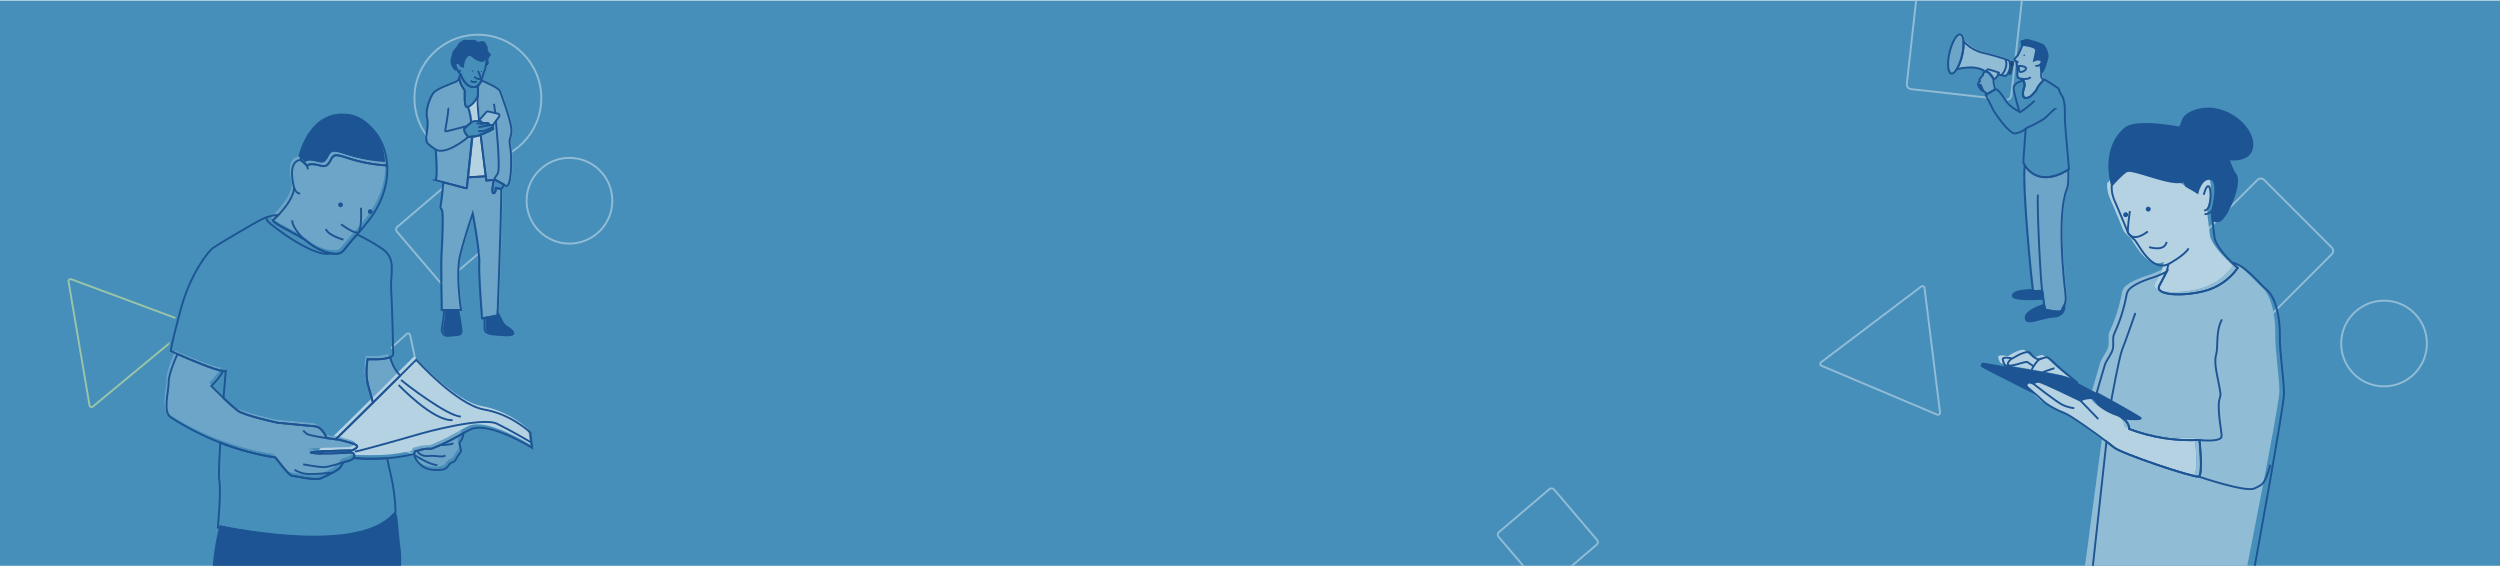
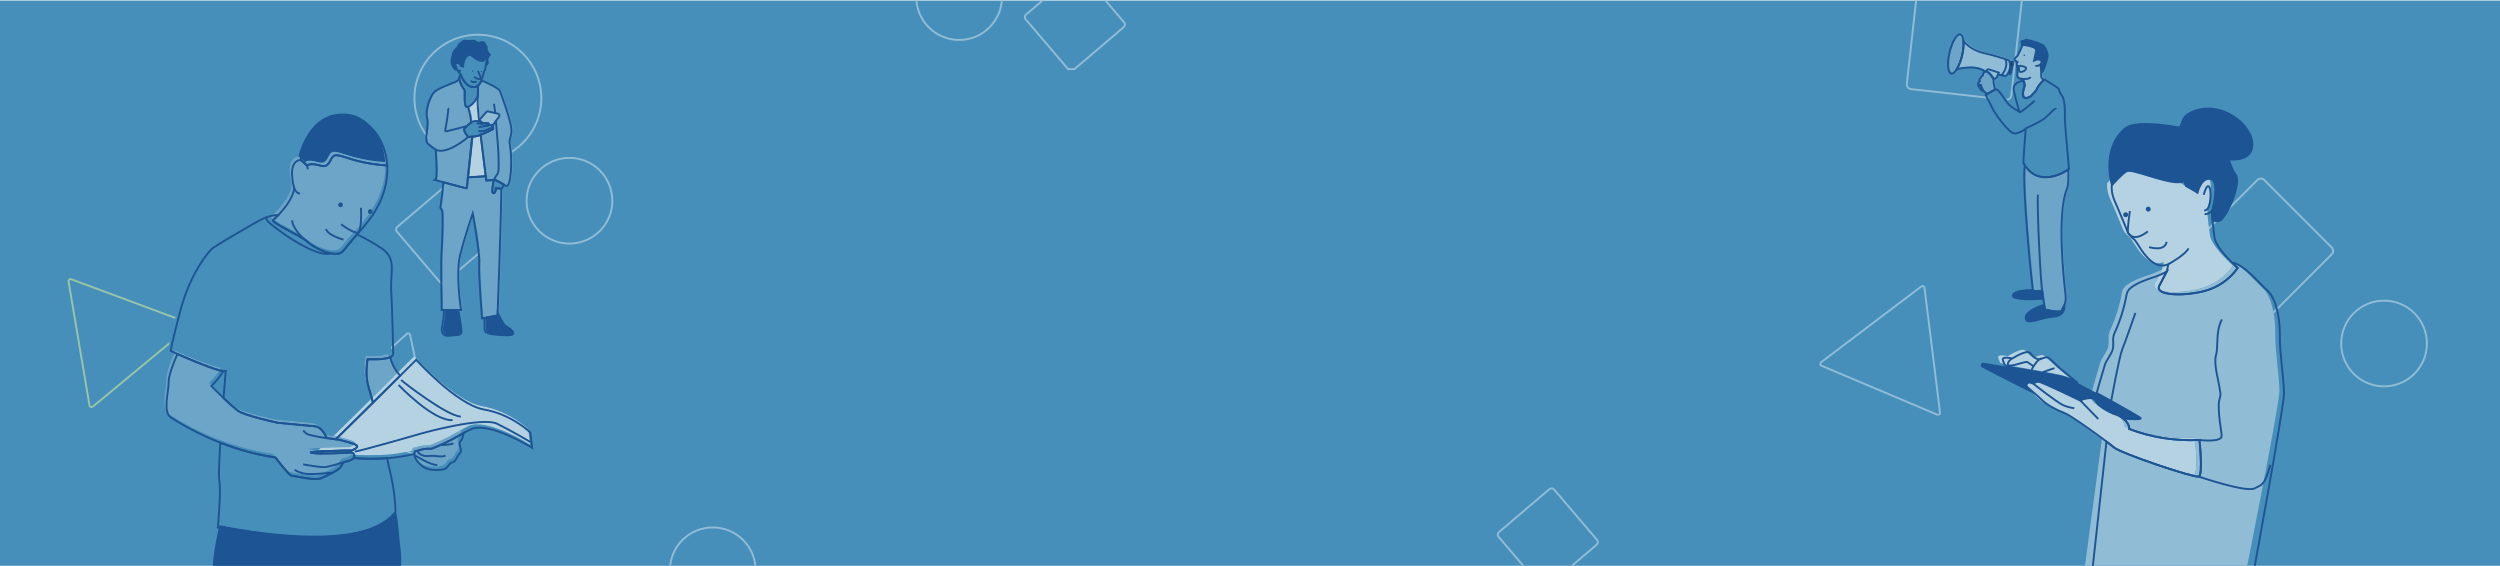
<svg xmlns="http://www.w3.org/2000/svg" id="Layer_1" data-name="Layer 1" viewBox="0 0 1300 294">
  <defs>
    <style>.cls-1,.cls-10,.cls-4,.cls-5{fill:none;}.cls-2{clip-path:url(#clip-path);}.cls-3{fill:#468fba;}.cls-4{stroke:#91bcd6;}.cls-10,.cls-12,.cls-4,.cls-5{stroke-miterlimit:10;}.cls-5{stroke:#99c5a7;}.cls-6{fill:#b5d2e3;}.cls-12,.cls-7{fill:#1d5493;}.cls-8{fill:#6ca5c8;}.cls-9{fill:#91bcd6;}.cls-10,.cls-12{stroke:#1d5493;}.cls-11{fill:#1d1d1b;}.cls-12{stroke-width:0.812px;}</style>
    <clipPath id="clip-path">
      <rect class="cls-1" x="-0.84" y="0.285" width="1301.681" height="293.931" />
    </clipPath>
  </defs>
  <g class="cls-2">
    <rect class="cls-3" x="-0.84" y="0.285" width="1301.681" height="293.931" />
    <path class="cls-4" d="M996.412,0l-4.865,43.638a2.443,2.443,0,0,0,2.157,2.699l49.449,5.513a2.443,2.443,0,0,0,2.699-2.157L1051.366.243A2.408,2.408,0,0,0,1051.368,0Z" />
    <circle class="cls-4" cx="248.497" cy="51.045" r="32.983" />
    <circle class="cls-4" cx="296.116" cy="104.379" r="22.286" />
+     <circle class="cls-4" cx="370.632" cy="296.552" r="22.286" />
+     <circle class="cls-4" cx="498.747" cy="-1.512" r="22.286" />
    <circle class="cls-4" cx="1239.704" cy="178.624" r="22.286" />
    <rect class="cls-4" x="1148.292" y="103.142" width="54.642" height="54.642" rx="2.443" transform="translate(436.58 -793.0721) rotate(45)" />
    <rect class="cls-4" x="213.033" y="102.283" width="37.931" height="37.931" rx="1.696" transform="translate(173.87 -133.988) rotate(49.57731)" />
    <path class="cls-4" d="M801.325,305.055h3.328l25.656-21.853a1.696,1.696,0,0,0,.191-2.391l-22.396-26.294a1.696,1.696,0,0,0-2.391-.191l-26.294,22.396a1.696,1.696,0,0,0-.191,2.391Z" />
+     <path class="cls-4" d="M555.407,35.93h3.328l25.656-21.853a1.696,1.696,0,0,0,.191-2.391L562.186-14.607a1.696,1.696,0,0,0-2.391-.191L533.502,7.597a1.696,1.696,0,0,0-.191,2.391Z" />
    <path class="cls-4" d="M1008.814,214.554l-8.074-64.902a1.036,1.036,0,0,0-1.653-.699L946.917,188.396a1.036,1.036,0,0,0,.222,1.781l60.244,25.459A1.036,1.036,0,0,0,1008.814,214.554Z" />
    <path class="cls-4" d="M163.39,219.225l62.244,20.079a1.036,1.036,0,0,0,1.331-1.204l-13.733-63.944a1.036,1.036,0,0,0-1.708-.551L163.013,217.47A1.036,1.036,0,0,0,163.39,219.225Z" />
    <path class="cls-5" d="M35.634,146.351l10.917,64.485a1.036,1.036,0,0,0,1.682.625l50.387-41.697a1.036,1.036,0,0,0-.3-1.77L37.017,145.206A1.036,1.036,0,0,0,35.634,146.351Z" />
    <path class="cls-6" d="M249.798,62.926c-.492-4.686-.815-8.487-.77-10.052.032-1.119.058-2.102.079-2.962-1.626,3.237-3.771,5.215-5.158,5.538a33.284,33.284,0,0,1,1.708,8.157,3.538,3.538,0,0,1,1.887-.761A21.123,21.123,0,0,1,249.798,62.926Z" />
    <path class="cls-3" d="M246.721,45.209c-4.451-.247-6.429-6.429-6.429-6.429a1.907,1.907,0,0,0-.799,1.853,4.916,4.916,0,0,0,.222,1.279,14.676,14.676,0,0,0,2.143,4.286l.495.824s-.412,7.912.824,8.407a1.292,1.292,0,0,0,.773.021c1.387-.323,3.533-2.302,5.158-5.538.085-3.512.086-4.95.086-4.95l.171-.683A3.474,3.474,0,0,1,246.721,45.209Z" />
    <path class="cls-7" d="M253.726,63.918c2.304.354.659,1.033.659,1.033a16.331,16.331,0,0,1,1.666-.036c.176-.885.401-2.174.547-3.034a.775.775,0,0,0-.765-.904h-3.77a.776.776,0,0,0-.773.704c-.069.753-.173,1.923-.209,2.556A8.449,8.449,0,0,1,253.726,63.918Z" />
    <path class="cls-3" d="M256.704,66.134s.473-.568.142-1.041c-.077-.11-.404-.159-.794-.178a16.331,16.331,0,0,0-1.666.036s1.645-.679-.659-1.033a8.449,8.449,0,0,0-2.644.319c-.154.024-.22.011-.158-.072.097-.129.373-.732-.04-.965a3.088,3.088,0,0,0-1.085-.275,21.123,21.123,0,0,0-2.253-.08,3.538,3.538,0,0,0-1.887.761c-1.306.908-2.555,2.357-3.149,2.764-1.656,1.136,1.609,4.685,1.609,4.685.162.022.316.035.465.041a8.751,8.751,0,0,0,1.632-.141,7.545,7.545,0,0,1,1.31-.09,10.718,10.718,0,0,0,3.061-.867c.515-.2,1.054-.42,1.592-.65a51.238,51.238,0,0,0,4.763-2.269C257.461,66.702,256.704,66.134,256.704,66.134Z" />
    <path class="cls-6" d="M252.833,88.193c-.605-4.677-1.486-11.633-2.248-18.193a10.718,10.718,0,0,1-3.061.867,7.545,7.545,0,0,0-1.31.09c-.119,1.104-1.111,10.264-1.878,17.582-.133,1.268-.259,2.479-.373,3.584,2.67-.185,6.535-.414,9.308-.573C253.153,90.652,253.004,89.515,252.833,88.193Z" />
    <path class="cls-8" d="M244.582,71.097c-.149-.006-.303-.019-.465-.041,0,0-3.265-3.549-1.609-4.685.594-.407,1.843-1.856,3.149-2.764a33.284,33.284,0,0,0-1.708-8.157,1.292,1.292,0,0,1-.773-.021c-1.236-.495-.824-8.407-.824-8.407l-.495-.824a14.676,14.676,0,0,1-2.143-4.286,4.916,4.916,0,0,1-.222-1.279A4.239,4.239,0,0,1,237.16,42.654c-2.473.989-9.561,3.462-11.209,5.687s-4.286,8.572-3.214,13.105-1.731,11.291.412,13.187a31.715,31.715,0,0,0,4.039,3.05s1.236,15.412-.165,15.825c0,0,1.786.5,4.178,1.159,4.878,1.343,12.278,3.348,12.223,3.127-.024-.096.204-2.423.538-5.671.114-1.106.24-2.316.373-3.584.768-7.318,1.759-16.478,1.878-17.582A8.751,8.751,0,0,1,244.582,71.097Z" />
    <path class="cls-3" d="M261.342,95.109c-1.47-.821-3.165-1.685-3.165-1.685l-.726.052c-.136.554-1.462,6.734-.274,6.917,1.23.189,1.325-2.697,1.325-2.697a11.13,11.13,0,0,0,2.83.342c.018-.004.04-.006.056-.011.598-.171,1.079-1.764,1.167-2.213C262.206,95.6,261.785,95.357,261.342,95.109Z" />
    <path class="cls-8" d="M266.584,66.968c-.33-4.533-5.192-17.803-5.934-19.698-.622-1.59-7.215-4.513-9.666-5.56a8.515,8.515,0,0,1-.944,1.796,4.899,4.899,0,0,1-.676.773l-.171.683s-0,1.438-.086,4.95c-.021.86-.047,1.843-.079,2.962-.045,1.565.278,5.367.77,10.052a3.088,3.088,0,0,1,1.085.275c.413.233.044,1.06.198,1.037.036-.633.14-1.803.209-2.556a.776.776,0,0,1,.773-.704h3.77a.775.775,0,0,1,.765.904c-.146.86-.371,2.149-.547,3.034.39.019.717.068.794.178.331.473-.142,1.041-.142,1.041s.757.568.237.946a51.238,51.238,0,0,1-4.763,2.269c-.538.229-1.076.45-1.592.65.763,6.561,1.644,13.516,2.248,18.193.171,1.322.319,2.459.437,3.356.183,1.392.291,2.205.291,2.205l3.889-.278.726-.052s1.695.864,3.165,1.685c.443.247.864.49,1.214.705a7.358,7.358,0,0,1,.731.494c3.566,2.918,3.626-15.412,2.637-20.193S266.913,71.501,266.584,66.968Z" />
    <path class="cls-7" d="M230.588,169.552c-.605,1.937-.242,5.448,3.511,4.964s5.811-.121,6.296-1.453c.368-1.011-.939-8.3-1.696-11.965l-7.064.085A62.294,62.294,0,0,1,230.588,169.552Z" />
    <path class="cls-7" d="M267.272,172.578c-1.332-2.3-3.874-2.542-5.206-4.722-.747-1.222-1.836-3.396-2.649-5.07-.017.596-.023.929-.014.953.093.278-4.713,1.124-6.968,1.505a30.246,30.246,0,0,1,.188,5.154c-.242,1.816.726,3.148,5.69,3.511S268.604,174.879,267.272,172.578Z" />
    <path class="cls-8" d="M261.332,98.038a11.13,11.13,0,0,1-2.83-.342s-.095,2.886-1.325,2.697c-1.188-.183.138-6.363.274-6.917l-3.889.278s-.108-.813-.291-2.205c-2.773.159-6.638.388-9.308.573-.335,3.248-.562,5.575-.538,5.671.055.221-7.345-1.783-12.223-3.127-.266,2.672-.931,9.213-1.218,10.84-.363,2.058-.605,2.542.363,3.39s.242,18.16-.121,22.761.121,29.541.121,29.541l1.288-.016,7.064-.085,1.696-.02s-2.906-18.645-.484-28.451,6.538-21.793,6.538-21.793,3.753,19.976,3.39,25.909,1.453,28.694,1.453,28.694.454-.074,1.143-.19c2.256-.381,7.061-1.227,6.968-1.505-.008-.024-.003-.357.014-.953C259.604,156.197,261.193,117.07,261.332,98.038Z" />
    <path class="cls-3" d="M252.476,31.028c-1.154,1.731-5.028-.824-6.346-2.06s-2.637-.247-3.626,1.319a10.084,10.084,0,0,0-1.071,4.203L240.278,34.16s.247-.907-1.731-1.484-.86,1.504-.316,3.137a14.248,14.248,0,0,0,2.06,2.967s1.978,6.181,6.429,6.429a3.474,3.474,0,0,0,2.643-.93,4.899,4.899,0,0,0,.676-.773,8.515,8.515,0,0,0,.944-1.796c.718-1.804,1.023-3.773,1.424-4.495a6.75,6.75,0,0,0,.75-2.574c.331-1.753.555-3.365.555-3.365S253.63,29.297,252.476,31.028Z" />
    <path class="cls-9" d="M258.925,59.116l-5.092-1.153a.987.987,0,0,0-.995.353l-4.122,4.671c.145.01.29.02.426.036a3.087,3.087,0,0,1,1.085.275c.413.233.137.835.04.965-.062.083.004.096.158.072a8.448,8.448,0,0,1,2.644-.319c2.304.354.659,1.033.659,1.033a16.331,16.331,0,0,1,1.666-.036,1.375,1.375,0,0,1,.789.174l3.318-4.524A.987.987,0,0,0,258.925,59.116Z" />
    <path class="cls-1" d="M249.143,63.024c-.492-4.686-.815-8.487-.77-10.052.032-1.119.058-2.102.079-2.962-1.626,3.237-3.771,5.215-5.158,5.538a33.284,33.284,0,0,1,1.708,8.157,3.538,3.538,0,0,1,1.887-.761A21.123,21.123,0,0,1,249.143,63.024Z" />
    <path class="cls-10" d="M246.065,45.306c-4.451-.247-6.429-6.429-6.429-6.429a1.907,1.907,0,0,0-.799,1.853,4.916,4.916,0,0,0,.222,1.279,14.675,14.675,0,0,0,2.143,4.286l.495.824s-.412,7.912.824,8.407a1.292,1.292,0,0,0,.773.021c1.387-.323,3.533-2.302,5.158-5.538.085-3.512.086-4.95.086-4.95l.171-.683A3.475,3.475,0,0,1,246.065,45.306Z" />
    <path class="cls-10" d="M258.925,59.116l-5.092-1.153a.987.987,0,0,0-.995.353l-4.122,4.671c.145.01.29.02.426.036a3.087,3.087,0,0,1,1.085.275c.413.233.137.835.04.965-.062.083.004.096.158.072a8.448,8.448,0,0,1,2.644-.319c2.304.354.659,1.033.659,1.033a16.331,16.331,0,0,1,1.666-.036,1.375,1.375,0,0,1,.789.174l3.318-4.524A.987.987,0,0,0,258.925,59.116Z" />
    <path class="cls-10" d="M256.049,66.232s.473-.568.142-1.041l-.005-.004a1.375,1.375,0,0,0-.789-.174,16.331,16.331,0,0,0-1.666.036s1.645-.679-.659-1.033a8.448,8.448,0,0,0-2.644.319c-.154.024-.22.011-.158-.072.097-.129.373-.732-.04-.965a3.087,3.087,0,0,0-1.085-.275c-.136-.016-.281-.026-.426-.036-.614-.043-1.28-.044-1.828-.044a3.538,3.538,0,0,0-1.887.761c-1.306.908-2.555,2.357-3.149,2.764-1.656,1.136,1.609,4.685,1.609,4.685.162.022.316.035.465.041a8.749,8.749,0,0,0,1.632-.141,7.547,7.547,0,0,1,1.31-.09,10.719,10.719,0,0,0,3.061-.867c.515-.2,1.054-.42,1.592-.65a51.242,51.242,0,0,0,4.763-2.269C256.806,66.8,256.049,66.232,256.049,66.232Z" />
    <path class="cls-10" d="M252.178,88.29c-.605-4.677-1.486-11.633-2.248-18.193a10.718,10.718,0,0,1-3.061.867,7.545,7.545,0,0,0-1.31.09c-.119,1.104-1.111,10.264-1.878,17.582-.133,1.268-.259,2.479-.373,3.584,2.67-.185,6.535-.414,9.308-.573C252.497,90.749,252.349,89.612,252.178,88.29Z" />
    <path class="cls-10" d="M243.927,71.195c-.149-.006-.303-.019-.465-.041,0,0-3.265-3.549-1.609-4.685.594-.407,1.843-1.855,3.149-2.764a33.284,33.284,0,0,0-1.708-8.157,1.292,1.292,0,0,1-.773-.021c-1.236-.495-.824-8.407-.824-8.407l-.495-.824a14.675,14.675,0,0,1-2.143-4.286,4.916,4.916,0,0,1-.222-1.279,4.239,4.239,0,0,1-2.333,2.021c-2.473.989-9.561,3.462-11.209,5.687s-4.286,8.572-3.214,13.105-1.731,11.291.412,13.187a31.714,31.714,0,0,0,4.039,3.05s1.236,15.412-.165,15.825c0,0,1.786.5,4.178,1.159,4.878,1.343,12.278,3.348,12.223,3.127-.024-.096.204-2.423.538-5.671.114-1.106.24-2.316.373-3.584.768-7.318,1.759-16.478,1.878-17.582A8.75,8.75,0,0,1,243.927,71.195Z" />
    <path class="cls-10" d="M260.687,95.207c-1.47-.821-3.165-1.685-3.165-1.685l-.726.052c-.135.554-1.462,6.734-.274,6.917,1.23.189,1.325-2.697,1.325-2.697a11.13,11.13,0,0,0,2.83.342c.018-.004.04-.006.056-.011.598-.171,1.079-1.764,1.167-2.213C261.551,95.698,261.13,95.455,260.687,95.207Z" />
    <path class="cls-10" d="M265.929,67.065c-.33-4.533-5.192-17.803-5.934-19.698-.622-1.59-7.215-4.513-9.666-5.56a8.515,8.515,0,0,1-.944,1.796,4.9,4.9,0,0,1-.676.773l-.171.683s-0,1.438-.086,4.95c-.021.86-.047,1.843-.079,2.962-.045,1.565.278,5.367.77,10.052a3.087,3.087,0,0,1,1.085.275c.413.233.044,1.06.198,1.037a8.448,8.448,0,0,1,2.644-.319c2.304.354.659,1.033.659,1.033a16.331,16.331,0,0,1,1.666-.036c.39.019.717.068.794.178.331.473-.142,1.041-.142,1.041s.757.568.237.946a51.242,51.242,0,0,1-4.763,2.269c-.538.229-1.076.45-1.592.65.763,6.561,1.644,13.516,2.248,18.193.171,1.322.319,2.459.437,3.356.183,1.392.291,2.205.291,2.205l3.889-.278.726-.052s1.695.864,3.165,1.685c.443.247.864.49,1.214.705a7.358,7.358,0,0,1,.731.494c3.566,2.918,3.626-15.412,2.637-20.193S266.258,71.598,265.929,67.065Z" />
    <path class="cls-10" d="M229.933,169.649c-.605,1.937-.242,5.448,3.511,4.964s5.811-.121,6.296-1.453c.368-1.011-.939-8.3-1.696-11.965l-7.064.085A62.292,62.292,0,0,1,229.933,169.649Z" />
    <path class="cls-10" d="M266.617,172.676c-1.332-2.3-3.874-2.542-5.206-4.722-.747-1.222-1.836-3.396-2.649-5.069-.017.596-.023.929-.014.953.093.278-4.713,1.124-6.968,1.505a30.246,30.246,0,0,1,.188,5.154c-.242,1.816.726,3.148,5.69,3.511S267.948,174.976,266.617,172.676Z" />
    <path class="cls-10" d="M260.677,98.136a11.13,11.13,0,0,1-2.83-.342s-.095,2.886-1.325,2.697c-1.188-.183.138-6.363.274-6.917l-3.889.278s-.108-.813-.291-2.205c-2.773.159-6.638.388-9.308.573-.335,3.248-.562,5.575-.538,5.671.055.221-7.345-1.783-12.223-3.127-.266,2.672-.931,9.213-1.218,10.84-.363,2.058-.605,2.542.363,3.39s.242,18.16-.121,22.761.121,29.541.121,29.541l1.288-.016,7.064-.085,1.696-.02s-2.906-18.645-.484-28.451,6.538-21.793,6.538-21.793,3.753,19.976,3.39,25.909,1.453,28.694,1.453,28.694.454-.074,1.143-.19c2.256-.381,7.061-1.227,6.968-1.505-.008-.024-.003-.357.014-.953C258.949,156.295,260.538,117.168,260.677,98.136Z" />
    <path class="cls-7" d="M237.892,32.774c1.978.577,1.731,1.484,1.731,1.484l1.154.33A10.084,10.084,0,0,1,241.848,30.384c.989-1.566,2.308-2.555,3.626-1.319s5.192,3.791,6.346,2.06,1.236.247,1.236.247-.224,1.612-.555,3.365c.465-.38.923-.776,1.272-1.126,1.138-1.138-.717-2.239.813-4.064s.325-.975-.488-2.601-.325-.65-.488-2.113-.488-.813-.813-1.951a2.262,2.262,0,0,0-3.089-1.301c-1.698.671-1.463-.488-3.089-.813s-1.788.325-3.739,0-2.113.163-3.577,1.138-1.36,1.955-1.951,2.601c-1.073,1.172-2.228,2.02-2.391,3.808s-1.718,3.412.264,6.722c1.904,3.181,2.349.872,2.349.872C237.032,34.278,235.914,32.197,237.892,32.774Z" />
    <path class="cls-10" d="M251.821,31.126c-1.154,1.731-5.028-.824-6.346-2.06s-2.637-.247-3.626,1.319a10.084,10.084,0,0,0-1.071,4.203l-1.154-.33s.247-.907-1.731-1.484-.86,1.504-.316,3.137a14.249,14.249,0,0,0,2.06,2.967s1.978,6.181,6.429,6.429a3.475,3.475,0,0,0,2.643-.93,4.898,4.898,0,0,0,.676-.773,8.516,8.516,0,0,0,.944-1.796c.718-1.804,1.023-3.773,1.424-4.495a6.75,6.75,0,0,0,.75-2.574c.331-1.753.555-3.365.555-3.365S252.975,29.395,251.821,31.126Z" />
    <path class="cls-10" d="M248.488,36.854s2.394,4.247,1.002,4.317a5.163,5.163,0,0,1-2.924-1.253" />
    <path class="cls-10" d="M247.96,42.522c-.348-.07-2.652.807-3-.724" />
    <circle class="cls-7" cx="245.8" cy="36.925" r="0.348" />
    <circle class="cls-7" cx="250.395" cy="37.203" r="0.348" />
    <path class="cls-10" d="M239.515,36.506s-.834,1.463-1.938-.595" />
    <path class="cls-10" d="M254.043,65.016a31.382,31.382,0,0,1-5.244,1.136" />
    <path class="cls-10" d="M256.049,66.232c-.24.025-4.106,1.983-4.87,1.983h-2.482" />
    <path class="cls-10" d="M250.427,64.335s-2.112-.321-2.542.013" />
    <path class="cls-10" d="M243.462,71.153c-.279.451-11.44,9.741-16.93,6.627" />
    <path class="cls-10" d="M242.571,65.585s-11.122,3.061-11.122,2.755,2.143-11.632,1.53-12.142" />
    <path class="cls-10" d="M257.824,62.831s2.603,25.099.97,27.446a19.113,19.113,0,0,0-1.998,3.297" />
    <path class="cls-10" d="M257.553,58.84c-.068-.203-.676-4.87-.676-4.87" />
    <path class="cls-7" d="M171.182,80.843c-1.811,3.622-2.925,4.318-5.851,3.483s-5.84-1.126-6.676.128a23.963,23.963,0,0,0-3.474-3.094c.293-1.353,5.7-24.901,26.25-22.067,9.739,1.343,18.04,11.565,18.821,25.011a83.198,83.198,0,0,1-15.837-2.486C176.057,79.589,172.992,77.221,171.182,80.843Z" />
    <path class="cls-8" d="M143.67,110.005c3.296-3.46,8.255-9.513,8.092-14.479,0,0-3.891-13.375,3.405-14.104l.013-.063a23.963,23.963,0,0,1,3.474,3.094c.836-1.254,3.75-.963,6.676-.128s4.04.139,5.851-3.483,4.876-1.254,13.234.975A83.198,83.198,0,0,0,200.252,84.303c.462,7.948-1.703,17.022-7.756,26.057a114.435,114.435,0,0,1-7.927,9.794c-1.333,1.53-2.627,3.003-3.746,4.311-2.696,3.151-3.63,5.176-5.715,5.593-4.864.973-12.402-2.675-16.293-6.08s-17.509-9.119-17.995-11.186C140.82,112.792,142.044,111.713,143.67,110.005Z" />
    <path class="cls-8" d="M86.597,196.826c0-3.587,2.744-10.397,4.558-14.506,6.288,2.78,19.295,8.346,23.847,8.889a38.74,38.74,0,0,1-6.214,7.76s3.008,3.054,6.338,6.251a86.707,86.707,0,0,0,7.435,6.605c3.673,2.602,20.201,6.122,20.813,6.275s15.61,1.377,19.436,1.836,5.968,6.122,5.968,6.122l4.724.622,1.092.144s8.57,1.836,9.794,3.061-2.602,2.602-2.602,2.602-8.614.107-14.896.384c-4.343.192-7.571.465-6.07.84a25.289,25.289,0,0,0,4.76.364c6.241.084,15.594-.517,15.594-.517a1.832,1.832,0,0,1,1.989,1.989,1.417,1.417,0,0,1-.36.9c-1.19,1.459-4.996,2.008-4.996,2.008a7.277,7.277,0,0,0-1.683,2.449c-.765,1.683-6.734,4.438-10.1,5.968s-13.773-1.224-15.304-1.224-8.57-9.488-8.57-9.488a134.567,134.567,0,0,1-28.699-7.72A144.252,144.252,0,0,1,87.821,215.344C83.383,212.589,86.597,202.182,86.597,196.826Z" />
    <path class="cls-8" d="M190.203,198.203c-1.53-5.968-.153-13.161-.153-13.161s8.284.475,11.782-1.053a19.899,19.899,0,0,0,5.196,9.569c-4.041,4.008-9.117,9.04-14.199,14.069C191.647,203.482,190.65,199.947,190.203,198.203Z" />
    <path class="cls-3" d="M92.718,159.638c5.05-18.977,14.421-30.674,16.974-32.498s22.859-13.861,26.264-15.32a22.5,22.5,0,0,1,7.66-1.824l.054.01c-1.627,1.708-2.851,2.787-2.851,2.787.486,2.067,14.104,7.782,17.995,11.186s11.43,7.052,16.293,6.08c2.085-.417,3.019-2.443,5.715-5.593,1.119-1.307,2.413-2.781,3.746-4.311a96.196,96.196,0,0,1,13.592,7.805c6.887,5.203,3.673,12.549,4.132,20.507s1.071,30.301,1.071,33.821c0,.743-.597,1.293-1.532,1.701-3.498,1.528-11.782,1.053-11.782,1.053s-1.377,7.193.153,13.161c.447,1.744,1.443,5.279,2.625,9.423-1.87,1.851-3.74,3.7-5.559,5.498-5.563,5.497-10.645,10.507-13.768,13.553l-4.724-.622s-2.143-5.662-5.968-6.122-18.824-1.683-19.436-1.836-17.14-3.673-20.813-6.275a86.707,86.707,0,0,1-7.435-6.605c.641-8.085,1.161-14.055,1.161-14.055a2.961,2.961,0,0,1-1.285.045c-4.551-.543-17.559-6.109-23.847-8.889-2.127-.941-3.487-1.563-3.487-1.563S87.668,178.614,92.718,159.638Z" />
    <path class="cls-8" d="M215.148,232.79c1.377-.153,2.908-1.071,6.122-1.224.561-.027,1.24-.011,1.979.024a95.018,95.018,0,0,0,13.555-6.397c1.133-.63,2.19-1.229,3.181-1.777-.251,1.471-.723,3.319-1.576,4.171-1.53,1.53.918,4.591,0,5.815a16.722,16.722,0,0,0-2.449,3.673c-1.071,2.143-1.989.918-3.367,2.602s-1.53,3.367-8.57,2.908-9.488-6.887-9.488-6.887a6.644,6.644,0,0,1-.21-1.391C214.306,233.597,214.458,232.867,215.148,232.79Z" />
    <path class="cls-6" d="M166.89,232.868c6.282-.277,14.896-.384,14.896-.384s3.826-1.377,2.602-2.602-9.794-3.061-9.794-3.061l-1.092-.144c3.123-3.047,8.206-8.056,13.768-13.553,1.819-1.798,3.688-3.647,5.559-5.498,5.082-5.029,10.158-10.061,14.199-14.069,4.898-4.858,8.274-8.21,8.274-8.21s21.119,23.415,35.352,25.863S274.68,223.148,274.68,223.148l.918,7.958S253.255,217.18,243.766,221.465c-1.151.52-2.403,1.187-3.781,1.95-.991.549-2.048,1.147-3.181,1.777a95.018,95.018,0,0,1-13.555,6.397c-.74-.035-1.418-.051-1.979-.024-3.214.153-4.744,1.071-6.122,1.224-.69.077-.842.807-.822,1.517a88.896,88.896,0,0,1-14.126,2.192,114.95,114.95,0,0,1-17.397-.054,1.417,1.417,0,0,0,.36-.9A1.832,1.832,0,0,0,181.174,233.555s-9.353.601-15.594.517Z" />
    <path class="cls-7" d="M203.79,329.194H111.865c-.903-9.741-1.842-19.668-1.601-28.527.418-15.372,3.576-25.495,3.904-27.663,11.726,2.385,73.203,14.423,91.53-6.776,1.421,1.91,1.491,11.351,2.633,19.371.831,5.837-.248,15.393-.899,21.253C207.056,310.235,205.611,318.887,203.79,329.194Z" />
    <path class="cls-3" d="M112.919,247.941c-.388-2.105-.053-10.127.531-19.504a134.567,134.567,0,0,0,28.699,7.72s7.04,9.488,8.57,9.488,11.937,2.755,15.304,1.224,9.335-4.285,10.1-5.968a7.277,7.277,0,0,1,1.683-2.449s3.806-.549,4.996-2.008a114.95,114.95,0,0,0,17.397.054c.448,2.32,1.131,5.466,2.093,9.452a97.544,97.544,0,0,1,2.296,18.518c-.176.22-.366.43-.551.644-18.327,21.199-78.144,10.277-89.87,7.891-1.296-.264-2.013-.424-2.013-.424S113.99,253.756,112.919,247.941Z" />
    <path class="cls-1" d="M117.395,192.923s-.52,5.97-1.161,14.055c-3.33-3.197-6.338-6.251-6.338-6.251a38.74,38.74,0,0,0,6.214-7.76A2.961,2.961,0,0,0,117.395,192.923Z" />
    <path class="cls-10" d="M161.929,235.467c-1.501-.375,1.728-.648,6.07-.84l-1.311,1.204A25.289,25.289,0,0,1,161.929,235.467Z" />
    <path class="cls-10" d="M87.705,198.585c0-3.587,2.744-10.397,4.558-14.506,6.288,2.78,19.295,8.346,23.847,8.889a38.74,38.74,0,0,1-6.214,7.76s3.008,3.054,6.338,6.251a86.709,86.709,0,0,0,7.435,6.605c3.673,2.602,20.201,6.122,20.813,6.275s15.61,1.377,19.436,1.836,5.968,6.122,5.968,6.122l4.724.622,1.092.144s8.57,1.836,9.794,3.061-2.602,2.602-2.602,2.602-8.614.107-14.896.384c-4.343.192-7.571.465-6.07.84a25.289,25.289,0,0,0,4.76.364c6.241.084,15.594-.517,15.594-.517a1.832,1.832,0,0,1,1.989,1.989,1.417,1.417,0,0,1-.36.9c-1.19,1.459-4.996,2.008-4.996,2.008a7.277,7.277,0,0,0-1.683,2.449c-.765,1.683-6.734,4.438-10.101,5.968S153.358,247.404,151.828,247.404s-8.57-9.488-8.57-9.488a134.567,134.567,0,0,1-28.699-7.72,144.252,144.252,0,0,1-25.629-13.093C84.491,214.348,87.705,203.941,87.705,198.585Z" />
    <path class="cls-10" d="M191.312,199.962c-1.53-5.968-.153-13.161-.153-13.161s8.284.475,11.782-1.053a19.899,19.899,0,0,0,5.196,9.569c-4.041,4.008-9.117,9.04-14.199,14.069C192.755,205.241,191.759,201.706,191.312,199.962Z" />
    <path class="cls-10" d="M93.827,161.397c5.05-18.977,14.421-30.674,16.974-32.498s22.859-13.861,26.264-15.32a22.501,22.501,0,0,1,7.66-1.824l.054.01c-1.627,1.708-2.851,2.787-2.851,2.787.486,2.067,14.104,7.782,17.995,11.186s11.43,7.052,16.293,6.08c2.085-.417,3.019-2.443,5.715-5.593,1.119-1.307,2.413-2.781,3.746-4.311a96.196,96.196,0,0,1,13.592,7.805c6.887,5.203,3.673,12.549,4.132,20.507s1.071,30.301,1.071,33.821c0,.743-.597,1.293-1.532,1.701-3.498,1.528-11.782,1.053-11.782,1.053s-1.377,7.193.153,13.161c.447,1.744,1.443,5.279,2.625,9.423-1.87,1.851-3.74,3.7-5.559,5.498-5.563,5.497-10.645,10.507-13.768,13.553l-4.724-.622s-2.143-5.662-5.968-6.122-18.824-1.683-19.436-1.836-17.14-3.673-20.813-6.275a86.709,86.709,0,0,1-7.435-6.605c.641-8.085,1.161-14.055,1.161-14.055a2.961,2.961,0,0,1-1.285.045c-4.551-.543-17.559-6.109-23.847-8.889-2.127-.941-3.487-1.563-3.487-1.563S88.776,180.373,93.827,161.397Z" />
    <path class="cls-10" d="M216.257,234.549c1.377-.153,2.908-1.071,6.122-1.224.561-.027,1.24-.011,1.979.024a95.018,95.018,0,0,0,13.555-6.397c1.133-.63,2.19-1.229,3.181-1.777-.251,1.471-.723,3.319-1.576,4.171-1.53,1.53.918,4.591,0,5.815a16.722,16.722,0,0,0-2.449,3.673c-1.071,2.143-1.989.918-3.367,2.602-1.377,1.683-1.53,3.367-8.57,2.908s-9.488-6.887-9.488-6.887a6.643,6.643,0,0,1-.21-1.391C215.415,235.356,215.566,234.626,216.257,234.549Z" />
    <path class="cls-10" d="M167.999,234.627c6.282-.277,14.896-.384,14.896-.384s3.826-1.377,2.602-2.602-9.794-3.061-9.794-3.061l-1.092-.144c3.123-3.047,8.206-8.056,13.768-13.553,1.819-1.798,3.688-3.647,5.559-5.498,5.082-5.029,10.158-10.061,14.199-14.069,4.898-4.858,8.274-8.21,8.274-8.21s21.119,23.415,35.352,25.863,24.027,11.937,24.027,11.937l.918,7.958S254.363,218.939,244.875,223.224c-1.151.52-2.403,1.187-3.781,1.95-.991.549-2.048,1.147-3.181,1.777a95.018,95.018,0,0,1-13.555,6.397c-.74-.035-1.418-.051-1.979-.024-3.214.153-4.744,1.071-6.122,1.224-.69.077-.842.807-.822,1.517a88.895,88.895,0,0,1-14.126,2.192,114.952,114.952,0,0,1-17.397-.054,1.417,1.417,0,0,0,.36-.9,1.832,1.832,0,0,0-1.989-1.989s-9.353.601-15.594.517Z" />
    <path class="cls-10" d="M114.028,249.7c-.388-2.105-.053-10.127.531-19.504a134.567,134.567,0,0,0,28.699,7.72s7.04,9.488,8.57,9.488,11.937,2.755,15.304,1.224,9.335-4.285,10.101-5.968a7.277,7.277,0,0,1,1.683-2.449s3.806-.549,4.996-2.008a114.952,114.952,0,0,0,17.397.054c.448,2.32,1.131,5.466,2.093,9.452a97.544,97.544,0,0,1,2.296,18.518c-.176.22-.366.43-.551.644-18.327,21.199-78.144,10.277-89.87,7.891-1.296-.264-2.013-.424-2.013-.424S115.099,255.515,114.028,249.7Z" />
    <path class="cls-10" d="M217.072,234.631c.147.294,1.689,2.938,5.876,2.497s6.464.955,8.74-.294" />
    <path class="cls-10" d="M215.823,236.834s8.447,5.362,11.605,4.921" />
    <path class="cls-10" d="M229.484,231.399c.441,0,5.435-.073,6.243-.955" />
    <path class="cls-10" d="M178.916,240.211s-7.823,2.793-10.761,2.72-10.503-1.469-10.503-1.469" />
    <path class="cls-10" d="M172.414,245.795c-.588,0-11.385,1.322-14.69.367a16.778,16.778,0,0,1-4.554-1.836" />
    <path class="cls-10" d="M169.886,227.815s-9.371-1.264-10.546-2.365-1.689-1.542-1.689-1.542" />
    <path class="cls-10" d="M184.506,234.843c3.2-.376,35.197-9.599,35.197-9.599s31.056-8.658,38.773-4.894,17.504,9.599,17.504,9.599" />
    <path class="cls-10" d="M208.598,197.575c.753.941,24.468,19.198,31.056,19.01" />
    <path class="cls-10" d="M207.281,200.21s17.881,18.822,28.044,18.257" />
    <path class="cls-10" d="M158.125,124.47s-6.18-5.758-6.18-9.899" />
    <path class="cls-10" d="M139.054,112.85s-1.39.445.389,2.446,23.797,18.904,32.471,16.514" />
    <path class="cls-10" d="M178.608,124.606s-8.122-2.142-9.123-5.533" />
    <path class="cls-10" d="M187.705,108.012c0,.278.667,12.788-1.835,12.955s-8.507-4.337-8.507-4.337" />
    <path class="cls-10" d="M156.276,83.181s3.851,2.091,3.795,4.871" />
    <path class="cls-10" d="M152.871,97.285s.806,3.499,3.197,3.332" />
    <circle class="cls-7" cx="177.085" cy="106.511" r="1.251" />
    <circle class="cls-7" cx="192.519" cy="110.051" r="1.251" />
    <path class="cls-10" d="M172.29,82.602c-1.811,3.622-2.925,4.318-5.851,3.483s-5.84-1.126-6.676.128a23.963,23.963,0,0,0-3.474-3.094c.293-1.353,5.7-24.901,26.25-22.067,9.739,1.343,18.04,11.565,18.821,25.011a83.198,83.198,0,0,1-15.837-2.486C177.166,81.348,174.101,78.98,172.29,82.602Z" />
    <path class="cls-10" d="M144.779,111.764c3.297-3.46,8.255-9.513,8.092-14.479,0,0-3.891-13.375,3.405-14.104l.013-.063a23.963,23.963,0,0,1,3.474,3.094c.836-1.254,3.75-.963,6.676-.128s4.04.139,5.851-3.483,4.876-1.254,13.234.975a83.198,83.198,0,0,0,15.837,2.486c.462,7.948-1.703,17.022-7.756,26.057a114.434,114.434,0,0,1-7.927,9.794c-1.333,1.53-2.627,3.003-3.746,4.311-2.696,3.151-3.63,5.176-5.715,5.593-4.864.973-12.402-2.675-16.293-6.08s-17.509-9.119-17.995-11.186C141.928,114.551,143.152,113.472,144.779,111.764Z" />
    <path class="cls-9" d="M1030.559,43.842a1.615,1.615,0,0,1-1.124-.464l-.24.336s.899,2.341,2.253,3.064a.581.581,0,0,0,.465.009A18.053,18.053,0,0,1,1030.559,43.842Z" />
    <path class="cls-9" d="M1033.152,36.741c1.409-.067,2.895,2.074,3.742,3.268a2.382,2.382,0,0,1,.312.595c1.487.27,2.405-2.278,2.405-2.278l3.283.706s1.261.562,2.455-2.54a7.204,7.204,0,0,0-.03-5.513,133.521,133.521,0,0,0-13.414-3.885,19.735,19.735,0,0,1-10.274-6.105,25.298,25.298,0,0,1-.739,7.428,24.778,24.778,0,0,1-2.771,7.174,29.468,29.468,0,0,1,6.09-.888c5.258-.355,8.201,1.796,8.201,1.796l.044.489A1.203,1.203,0,0,1,1033.152,36.741Z" />
    <path class="cls-8" d="M1037.478,43.512c-.425-1.199-.005-1.968-.318-2.874a2.382,2.382,0,0,0-.309-.597c-.841-1.198-2.318-3.346-3.727-3.285a1.203,1.203,0,0,0-.696.246,2.596,2.596,0,0,0-.726,1.803s-1.042.746-1.007,1.153-.623.382-.744.884a1.711,1.711,0,0,0,.151,1.032,1.206,1.206,0,0,0-.804,1.135.719.719,0,0,0,.137.37,1.615,1.615,0,0,0,1.124.464,18.053,18.053,0,0,0,1.354,2.945c.05.074.099.144.148.204a8.017,8.017,0,0,0,1.995,1.453c1.076-.656,2.876-1.731,3.888-2.217A9.276,9.276,0,0,0,1037.478,43.512Z" />
    <path class="cls-8" d="M1021.632,20.99c-.157-1.979-.703-3.309-1.602-3.521-1.799-.423-4.33,3.793-5.653,9.416s-.936,10.526.863,10.949c.864.203,1.896-.665,2.882-2.242a24.778,24.778,0,0,0,2.771-7.174A25.298,25.298,0,0,0,1021.632,20.99Z" />
    <path class="cls-9" d="M1062.021,38.647c.017-.307.023-.624.021-.943a30.605,30.605,0,0,0-.317-3.909s2.944-3.41-.63-3.737l-2.778,1.06s1.068-4.724,1.096-5.116a1.897,1.897,0,0,0-1.175-1.743c-1.055-.585-5.731-1.575-5.962-1.166,0,0-.119.292-.308.741a40.518,40.518,0,0,1-2.195,4.701c-.573.726-2.816,1.957-.676,3.092a44.535,44.535,0,0,1,.632,5.663c-.166.691-.756,2.873,1.486,3.212a2.223,2.223,0,0,1,1.658,1.294,6.151,6.151,0,0,1,.554,2.491s-3.412,8.677,2.84,5.596c0,0,3.014-2.597,3.594-4.184s3.589-4.716,3.589-4.716S1061.9,40.809,1062.021,38.647Z" />
    <path class="cls-1" d="M1050.464,33.835c.368-.123,3.626.264,3.735,1.221s-1.893,2.135-2.952,1.966S1050.464,33.835,1050.464,33.835Z" />
    <line class="cls-1" x1="1049.098" y1="31.626" x2="1050.212" y2="31.908" />
    <path class="cls-1" d="M1051.216,40.502s4.498.719,5.301-.864" />
    <path class="cls-1" d="M1033.124,36.755s.932-1.198,1.422-1.152,5.462,1.742,5.462,1.742l-.397.982" />
    <path class="cls-1" d="M1043.462,30.429a6.158,6.158,0,0,1,.043,4.6,7.914,7.914,0,0,1-2.165,3.639" />
    <polyline class="cls-11" points="1045.688 31.609 1047.419 32.168 1046.002 38.067 1044.462 37.912" />
    <path class="cls-3" d="M1074.362,62.196c-.053-2.27.438-10.121-1.513-12.781s-1.145-3.529-2.2-4.114c-1.055-.585-6.211-4.28-7.198-4.318,0,0-3.009,3.129-3.589,4.716s-3.594,4.184-3.594,4.184c-6.251,3.081-2.84-5.596-2.84-5.596a6.152,6.152,0,0,0-.554-2.491,3.001,3.001,0,0,0-1.661.1c-1.67.595-3.82,1.805-3.484,4.277.336,2.471,2.957,11.468,2.957,11.468s-4.97-2.256-7.117-5.76c-2.147-3.504-4.284-5.943-4.957-5.905a2.47,2.47,0,0,0-.67.253c-1.012.486-2.812,1.561-3.888,2.217-.526.321-.88.541-.88.541s2.837,5.33,3.606,7.108,8.565,13.279,11.71,12.905a11.277,11.277,0,0,0,5.505-2.463s-1.396,17.497-1.171,17.889c.202.352.412.676.623.998,7.66,11.718,20.419,3.863,22.693,2.323.229-.155.356-.249.356-.249S1074.415,64.467,1074.362,62.196Z" />
    <path class="cls-8" d="M1076.141,87.746c-2.273,1.539-15.033,9.394-22.693-2.323-1.352,11.736,3.649,60.965,4.211,64.911.208,1.459,4.829-.407,5.011,1.021.164,1.288.318,2.525.465,3.657.143,1.101.28,2.096.413,2.934.252,1.592.49,2.614.73,2.668,3.058.689,7.367,1.466,8.235.598a2.834,2.834,0,0,0,.558-.995,13.109,13.109,0,0,1,.85-1.777c.672-1.251,1.169-2.395.694-6.433-.784-6.668-4.578-41.115.857-54.37C1076.229,95.788,1076.287,91.568,1076.141,87.746Z" />
    <path class="cls-10" d="M1029.937,44.257a1.615,1.615,0,0,1-1.124-.464l-.24.336s.899,2.341,2.253,3.064a.581.581,0,0,0,.465.009A18.053,18.053,0,0,1,1029.937,44.257Z" />
    <path class="cls-10" d="M1032.531,37.156c1.409-.067,2.895,2.074,3.742,3.268a2.382,2.382,0,0,1,.312.595c1.487.27,2.405-2.278,2.405-2.278l3.283.706s1.261.562,2.455-2.54a7.204,7.204,0,0,0-.03-5.513,133.522,133.522,0,0,0-13.414-3.885,19.735,19.735,0,0,1-10.274-6.105,25.298,25.298,0,0,1-.739,7.428,24.778,24.778,0,0,1-2.771,7.174,29.468,29.468,0,0,1,6.09-.888c5.258-.355,8.201,1.796,8.201,1.796l.044.489A1.203,1.203,0,0,1,1032.531,37.156Z" />
    <path class="cls-10" d="M1036.857,43.926c-.425-1.199-.005-1.968-.318-2.874a2.382,2.382,0,0,0-.309-.597c-.841-1.198-2.318-3.346-3.727-3.285a1.203,1.203,0,0,0-.696.246,2.596,2.596,0,0,0-.726,1.803s-1.042.746-1.007,1.153-.623.382-.744.884a1.711,1.711,0,0,0,.151,1.032,1.206,1.206,0,0,0-.804,1.135.719.719,0,0,0,.137.37,1.615,1.615,0,0,0,1.124.464,18.053,18.053,0,0,0,1.354,2.945c.05.074.099.144.148.204a8.017,8.017,0,0,0,1.995,1.453c1.076-.656,2.876-1.731,3.888-2.217A9.275,9.275,0,0,0,1036.857,43.926Z" />
    <path class="cls-10" d="M1021.011,21.405c-.157-1.979-.703-3.309-1.602-3.521-1.799-.423-4.33,3.793-5.653,9.416s-.936,10.526.863,10.949c.864.203,1.896-.665,2.882-2.242a24.778,24.778,0,0,0,2.771-7.174A25.298,25.298,0,0,0,1021.011,21.405Z" />
    <path class="cls-7" d="M1057.616,24.673a1.897,1.897,0,0,1,1.175,1.743c-.028.392-1.096,5.116-1.096,5.116l2.778-1.06c3.574.327.63,3.737.63,3.737a30.604,30.604,0,0,1,.317,3.909c.047.008.093.016.135.023,1.577.257,3.466-7.359,3.698-8.578s-.516-3.158-1.101-4.512-.399.147-.741-1.209-8.663-3.597-9.679-3.659-.695.622-2.412.695c-1.233.053-.49,2.177.026,3.369.188-.449.308-.741.308-.741C1051.885,23.097,1056.562,24.087,1057.616,24.673Z" />
    <path class="cls-10" d="M1061.4,39.061c.017-.307.023-.624.021-.943a30.604,30.604,0,0,0-.317-3.909s2.944-3.41-.63-3.737l-2.778,1.06s1.068-4.724,1.096-5.116a1.897,1.897,0,0,0-1.175-1.743c-1.055-.585-5.731-1.575-5.962-1.166,0,0-.119.292-.308.741a40.517,40.517,0,0,1-2.195,4.701c-.573.726-2.816,1.957-.676,3.092a44.536,44.536,0,0,1,.632,5.663c-.166.691-.756,2.873,1.486,3.212a2.223,2.223,0,0,1,1.658,1.294,6.151,6.151,0,0,1,.554,2.491s-3.412,8.677,2.84,5.596c0,0,3.014-2.597,3.594-4.184s3.589-4.716,3.589-4.716S1061.279,41.224,1061.4,39.061Z" />
    <path class="cls-10" d="M1049.843,34.25c.368-.123,3.626.264,3.735,1.221s-1.893,2.135-2.951,1.966S1049.843,34.25,1049.843,34.25Z" />
    <path class="cls-10" d="M1059.773,31.299a1.135,1.135,0,0,1,1.446-.033c.654.622.715,1.953-1.28,2.864-1.092.499-1.428-.216-1.428-.216" />
    <line class="cls-10" x1="1048.476" y1="32.04" x2="1049.59" y2="32.322" />
    <path class="cls-10" d="M1050.595,40.916s4.498.719,5.301-.864" />
    <ellipse class="cls-7" cx="1052.584" cy="28.748" rx="0.432" ry="0.391" transform="translate(778.8701 1045.528) rotate(-76.49782)" />
    <path class="cls-10" d="M1050.066,58.054a.444.444,0,0,0,.664.167,62.846,62.846,0,0,0,7.276-5.822" />
    <path class="cls-10" d="M1053.65,66.661s7.588-3.422,9.873-5.368,5.392-5.725,5.603-4.49" />
    <path class="cls-10" d="M1032.503,37.169s.932-1.198,1.422-1.152,5.462,1.742,5.462,1.742l-.397.982" />
    <path class="cls-10" d="M1042.84,30.843a6.158,6.158,0,0,1,.043,4.6,7.914,7.914,0,0,1-2.165,3.639" />
    <polyline class="cls-10" points="1045.067 32.023 1046.797 32.582 1045.381 38.481 1043.84 38.326" />
    <path class="cls-10" d="M1073.741,62.61c-.053-2.27.438-10.121-1.513-12.781s-1.145-3.529-2.2-4.114c-1.055-.585-6.211-4.28-7.198-4.318,0,0-3.009,3.129-3.589,4.716-.58,1.587-3.594,4.184-3.594,4.184-6.251,3.081-2.84-5.596-2.84-5.596a6.152,6.152,0,0,0-.554-2.491,3.001,3.001,0,0,0-1.661.1c-1.67.595-3.82,1.805-3.484,4.277.336,2.471,2.957,11.468,2.957,11.468s-4.97-2.256-7.117-5.76c-2.147-3.504-4.284-5.943-4.957-5.905a2.47,2.47,0,0,0-.67.253c-1.012.486-2.812,1.561-3.888,2.217-.526.321-.88.541-.88.541s2.837,5.33,3.606,7.108,8.565,13.279,11.71,12.905a11.277,11.277,0,0,0,5.505-2.463s-1.396,17.497-1.171,17.889c.202.352.412.676.623.998,7.66,11.718,20.419,3.863,22.693,2.323.229-.155.356-.249.356-.249S1073.793,64.881,1073.741,62.61Z" />
    <path class="cls-12" d="M1071.891,161.627c-.867.867-5.177.091-8.235-.598-.239-.054-.477-1.077-.73-2.668-3.777,1.251-9.655,3.699-9.655,6.823,0,4.602,7.741,0,14.435-.418,6.695-.418,5.858-5.858,5.858-5.858l-.266-.052a13.108,13.108,0,0,0-.85,1.777A2.834,2.834,0,0,1,1071.891,161.627Z" />
    <path class="cls-12" d="M1057.037,150.748s-10.042-.209-10.46,2.929c-.357,2.68,12.245,2.004,15.936,1.749-.147-1.132-.301-2.369-.465-3.657C1061.867,150.341,1057.245,152.208,1057.037,150.748Z" />
    <path class="cls-10" d="M1075.519,88.16c-2.273,1.539-15.033,9.394-22.693-2.323-1.352,11.736,3.649,60.965,4.211,64.911.208,1.459,4.829-.407,5.011,1.021.164,1.288.318,2.525.465,3.657.143,1.101.28,2.096.413,2.934.252,1.592.49,2.614.73,2.668,3.058.689,7.367,1.466,8.235.598a2.834,2.834,0,0,0,.558-.995,13.108,13.108,0,0,1,.85-1.777c.672-1.251,1.169-2.395.694-6.433-.784-6.668-4.578-41.115.857-54.37C1075.608,96.203,1075.666,91.982,1075.519,88.16Z" />
    <path class="cls-10" d="M1062.048,151.769c-.842-2.309-2.914-44.919-2.322-50.541" />
    <path class="cls-6" d="M1103.288,87.945c2.815-1.847,19.374,6.065,27.551,5.636a6.865,6.865,0,0,0,2.65-.586s.294.974.786,2.452c3.682,2.064,6.046,3.589,6.046,3.589s1.683-7.822,6.634-7.228c4.951.594,1.584,14.556.99,16.338a21.543,21.543,0,0,0,.148,5.443c.383,3.841,1.04,8.222,1.04,8.222.133,3.982,5.512,9.962,9.047,13.476,1.739,1.728,3.034,2.863,3.034,2.863a30.526,30.526,0,0,1-17.625,12.08c-11.981,2.971-25.844,1.98-23.071-2.971,2.034-3.631,3.265-6.191,3.779-7.301.187-.403.875-3.789.875-3.789-9.308,4.258-15.861-11.383-17.704-12.766a16.143,16.143,0,0,1-3.226-3.457s-4.609-11.291-7.374-17.513a17.383,17.383,0,0,1-1.167-7.137C1096.673,94.16,1100.538,89.75,1103.288,87.945Z" />
    <path class="cls-6" d="M1051.821,198.146c.981-.981,3.141.196,3.141.196a3.843,3.843,0,0,1,2.944-.981c1.767.196,21.592,9.815,21.592,9.815l1.374-.785c6.674-1.57,5.692.393,7.852,2.748a23.605,23.605,0,0,0,6.024,3.952c1.172.586,2.024.955,2.024.955a15.355,15.355,0,0,1,4.887,2.36c3.373,2.554,3.161,5.492,3.161,5.492a90.225,90.225,0,0,0,36.51,5.692s1.963,18.255-.393,19.04c-2.356.785-40.24-11.974-43.969-15.114-.782-.658-2.206-1.768-3.996-3.119-6.752-5.094-18.77-13.658-21.718-14.744-3.729-1.374-9.226-4.318-11.385-6.478-.687-.687-1.751-1.652-2.883-2.648-2.427-2.136-5.165-4.419-5.165-4.419A1.359,1.359,0,0,1,1051.821,198.146Z" />
    <path class="cls-9" d="M1168.131,296.34l-47.759,19.947H1081.261l11.711-87.889c1.79,1.351,3.215,2.46,3.996,3.119,3.729,3.141,41.614,15.9,43.969,15.114,2.355-.785.393-19.04.393-19.04a90.226,90.226,0,0,1-36.51-5.693s.212-2.938-3.161-5.492l1.591.192s9.223.718,7.263-.589c-1.389-.926-5.725-3.437-11.015-6.409-1.309-.735-2.675-1.498-4.071-2.273-2.484-1.379-5.053-2.791-7.549-4.146.773-2.84,2.354-8.224,4.228-14.504.779-2.609,3.242-5.245,4.085-8.045.824-2.737-.342-5.777.845-8.331a83.401,83.401,0,0,0,6.376-20.125,5.881,5.881,0,0,1,2.018-3.549c3.171-2.618,8.685-4.586,12.018-5.627a37.794,37.794,0,0,0,6.704-2.901c-.471.714-1.855,3.981-3.634,7.159-2.773,4.951,11.09,5.941,23.071,2.971a30.526,30.526,0,0,0,17.625-12.08s-1.295-1.134-3.034-2.863c6.726,1.247,13.587,10.221,18.286,14.377,5.104,4.515,6.87,16.096,6.674,23.948-.196,7.852,2.159,22.966,2.159,29.836C1185.299,210.316,1168.131,296.34,1168.131,296.34Z" />
    <path class="cls-6" d="M1043.208,189.807l-2.969-1.083a7.237,7.237,0,0,1-1.178-3.141c0-1.374,4.122-.589,4.711-.393s2.159-1.57,6.281-2.944,2.944,1.178,5.889,2.748c2.944,1.57,2.552,0,5.889-.393,1.376-.162,4.67,3.827,7.852,6.478,4.535,3.778,8.376,6.886,8.376,6.886a60.484,60.484,0,0,0-5.824-2.764C1069.798,194.39,1054.946,191.794,1043.208,189.807Z" />
    <path class="cls-7" d="M1104.868,66.341c4.94-3.963,19.186-2.09,28.296-.57,1.669-1.94.22-5.857,7.964-8.616,14.457-5.149,30.095,7.129,30.59,17.427.476,9.908-11.234,8.909-12.121,8.819,1.056,2.9,2.029,5.56,3.308,7.123,3.565,4.357-4.456,23.269-8.615,24.755a4.157,4.157,0,0,1-3.812-.498,21.544,21.544,0,0,1-.148-5.443c.594-1.782,3.961-15.744-.99-16.338-4.951-.594-6.634,7.228-6.634,7.228s-2.364-1.525-6.046-3.589c-.492-1.478-.786-2.452-.786-2.452a6.865,6.865,0,0,1-2.65.586c-8.177.429-24.736-7.483-27.551-5.636-2.75,1.805-6.615,6.215-7.589,7.35-.148.173-.234.274-.234.274C1094.88,86.662,1095.858,73.569,1104.868,66.341Z" />
    <path class="cls-10" d="M1105.673,89.138c2.815-1.847,19.374,6.065,27.551,5.636a6.865,6.865,0,0,0,2.65-.586s.294.974.786,2.452c3.682,2.064,6.046,3.589,6.046,3.589s1.683-7.822,6.634-7.228c4.951.594,1.584,14.556.99,16.338a21.544,21.544,0,0,0,.148,5.443c.383,3.841,1.04,8.222,1.04,8.222.133,3.982,5.512,9.962,9.047,13.476,1.739,1.728,3.034,2.863,3.034,2.863a30.526,30.526,0,0,1-17.625,12.08c-11.981,2.971-25.844,1.98-23.071-2.971,2.034-3.631,3.265-6.191,3.779-7.301.187-.403.875-3.789.875-3.789-9.308,4.258-15.861-11.383-17.704-12.766a16.143,16.143,0,0,1-3.226-3.457s-4.609-11.291-7.374-17.513a17.383,17.383,0,0,1-1.167-7.137C1099.058,95.353,1102.923,90.943,1105.673,89.138Z" />
    <path class="cls-10" d="M1054.206,199.339c.982-.981,3.141.196,3.141.196a3.843,3.843,0,0,1,2.944-.981c1.767.196,21.592,9.815,21.592,9.815l1.374-.785c6.674-1.57,5.692.393,7.852,2.748a23.605,23.605,0,0,0,6.024,3.952c1.172.586,2.024.955,2.024.955a15.356,15.356,0,0,1,4.887,2.36c3.373,2.554,3.161,5.492,3.161,5.492a90.225,90.225,0,0,0,36.51,5.692s1.963,18.255-.393,19.04c-2.356.785-40.24-11.974-43.969-15.114-.782-.658-2.206-1.768-3.996-3.119-6.752-5.094-18.77-13.658-21.718-14.744-3.729-1.374-9.226-4.318-11.385-6.478-.687-.687-1.751-1.652-2.883-2.648-2.427-2.136-5.165-4.419-5.165-4.419A1.359,1.359,0,0,1,1054.206,199.339Z" />
    <path class="cls-10" d="M1171.967,297.049l-45.252,19.238H1085.88l9.477-86.697c1.79,1.351,3.215,2.46,3.996,3.119,3.729,3.141,41.614,15.9,43.969,15.114,2.355-.785.393-19.04.393-19.04a90.226,90.226,0,0,1-36.51-5.693s.212-2.938-3.161-5.492l1.591.192s9.223.718,7.263-.589c-1.389-.926-5.724-3.437-11.015-6.409-1.309-.735-2.675-1.498-4.071-2.273-2.484-1.379-5.053-2.791-7.549-4.146.773-2.84,2.354-8.224,4.228-14.504.779-2.609,3.242-5.245,4.085-8.045.824-2.737-.342-5.777.845-8.331a83.398,83.398,0,0,0,6.376-20.125,5.881,5.881,0,0,1,2.018-3.549c3.171-2.618,8.685-4.586,12.018-5.627a37.791,37.791,0,0,0,6.704-2.901c-.471.714-1.855,3.981-3.634,7.159-2.773,4.951,11.09,5.941,23.071,2.971a30.526,30.526,0,0,0,17.625-12.08s-1.295-1.134-3.034-2.863c6.726,1.247,13.587,10.221,18.286,14.377,5.104,4.515,6.87,16.096,6.674,23.948-.196,7.852,2.159,22.966,2.159,29.836C1187.684,211.509,1171.967,297.049,1171.967,297.049Z" />
    <path class="cls-10" d="M1045.594,191l-2.969-1.083a7.237,7.237,0,0,1-1.178-3.141c0-1.374,4.122-.589,4.711-.393.589.196,2.159-1.57,6.281-2.944s2.944,1.178,5.889,2.748c2.944,1.57,2.552,0,5.889-.393,1.376-.162,4.67,3.827,7.852,6.478,4.535,3.778,8.376,6.886,8.376,6.886a60.482,60.482,0,0,0-5.824-2.764C1072.184,195.582,1057.331,192.986,1045.594,191Z" />
    <path class="cls-7" d="M1030.847,188.543s6.629,1.083,14.746,2.457c11.738,1.987,26.59,4.582,29.027,5.395a60.482,60.482,0,0,1,5.824,2.764c2.77,1.423,6.212,3.258,9.818,5.216,2.496,1.355,5.066,2.768,7.549,4.146,1.396.775,2.762,1.538,4.071,2.273,5.29,2.972,9.626,5.482,11.015,6.409,1.96,1.307-7.263.589-7.263.589l-1.591-.192a15.356,15.356,0,0,0-4.887-2.36s-.852-.37-2.024-.955a23.605,23.605,0,0,1-6.024-3.952c-2.159-2.355-1.178-4.318-7.852-2.748l-1.374.785s-19.825-9.618-21.592-9.815a3.843,3.843,0,0,0-2.944.981s-2.159-1.178-3.141-.196a1.359,1.359,0,0,0,0,1.963s2.738,2.282,5.165,4.419c-12.792-6.436-28.231-14.251-28.916-14.822C1029.277,189.917,1030.847,188.543,1030.847,188.543Z" />
    <path class="cls-10" d="M1107.515,109.756s-1.507,10.548-.889,11.382,3.061,4.769,10.254-.796" />
    <path class="cls-10" d="M1117.558,128.485s8.099,2.641,9.093-2.714" />
    <path class="cls-10" d="M1127.556,137.36s8.46-4.532,10.495-8.196" />
    <circle class="cls-7" cx="1117.083" cy="108.738" r="1.289" />
    <circle class="cls-7" cx="1105.344" cy="111.656" r="1.289" />
    <path class="cls-10" d="M1145.938,101.316s1.531-6.124,2.844-4.156,1.094,12.686-2.625,12.249" />
    <path class="cls-10" d="M1150.33,109.338a4.491,4.491,0,0,1-3.955,2.04" />
    <path class="cls-10" d="M1143.715,228.782s9.278,1.211,11.293-1.208c.925-1.11-1.417-8.761-1.261-17.297.052-2.858,1.136-3.934.858-5.881-1.148-8.038-3.628-14.914-2.217-19.953,1.203-4.296-.403-11.891,3.023-18.34" />
    <path class="cls-10" d="M1143.322,247.823s24.584,8.371,29.018,6.154,5.24-1.814,8.263-12.294" />
    <line class="cls-10" x1="1081.883" y1="208.368" x2="1091.119" y2="217.9" />
    <path class="cls-10" d="M1057.347,199.535s12.207,9.699,15.432,11.11a19.995,19.995,0,0,0,5.845,1.612" />
    <path class="cls-10" d="M1046.158,186.383s-3.03,2.389-1.797,3.503,9.069-2.217,9.876-1.612,3.023,2.015,3.023,2.015" />
    <path class="cls-10" d="M1056.453,192.305c.202-.806,3.426-6.046,5.039-5.845" />
    <path class="cls-10" d="M1062.298,193.514s5.442-2.015,6.046-2.015" />
    <path class="cls-10" d="M1110.4,162.73s-5.286,15.236-6.841,18.967S1097.812,208.52,1097.812,208.52" />
  </g>
</svg>
